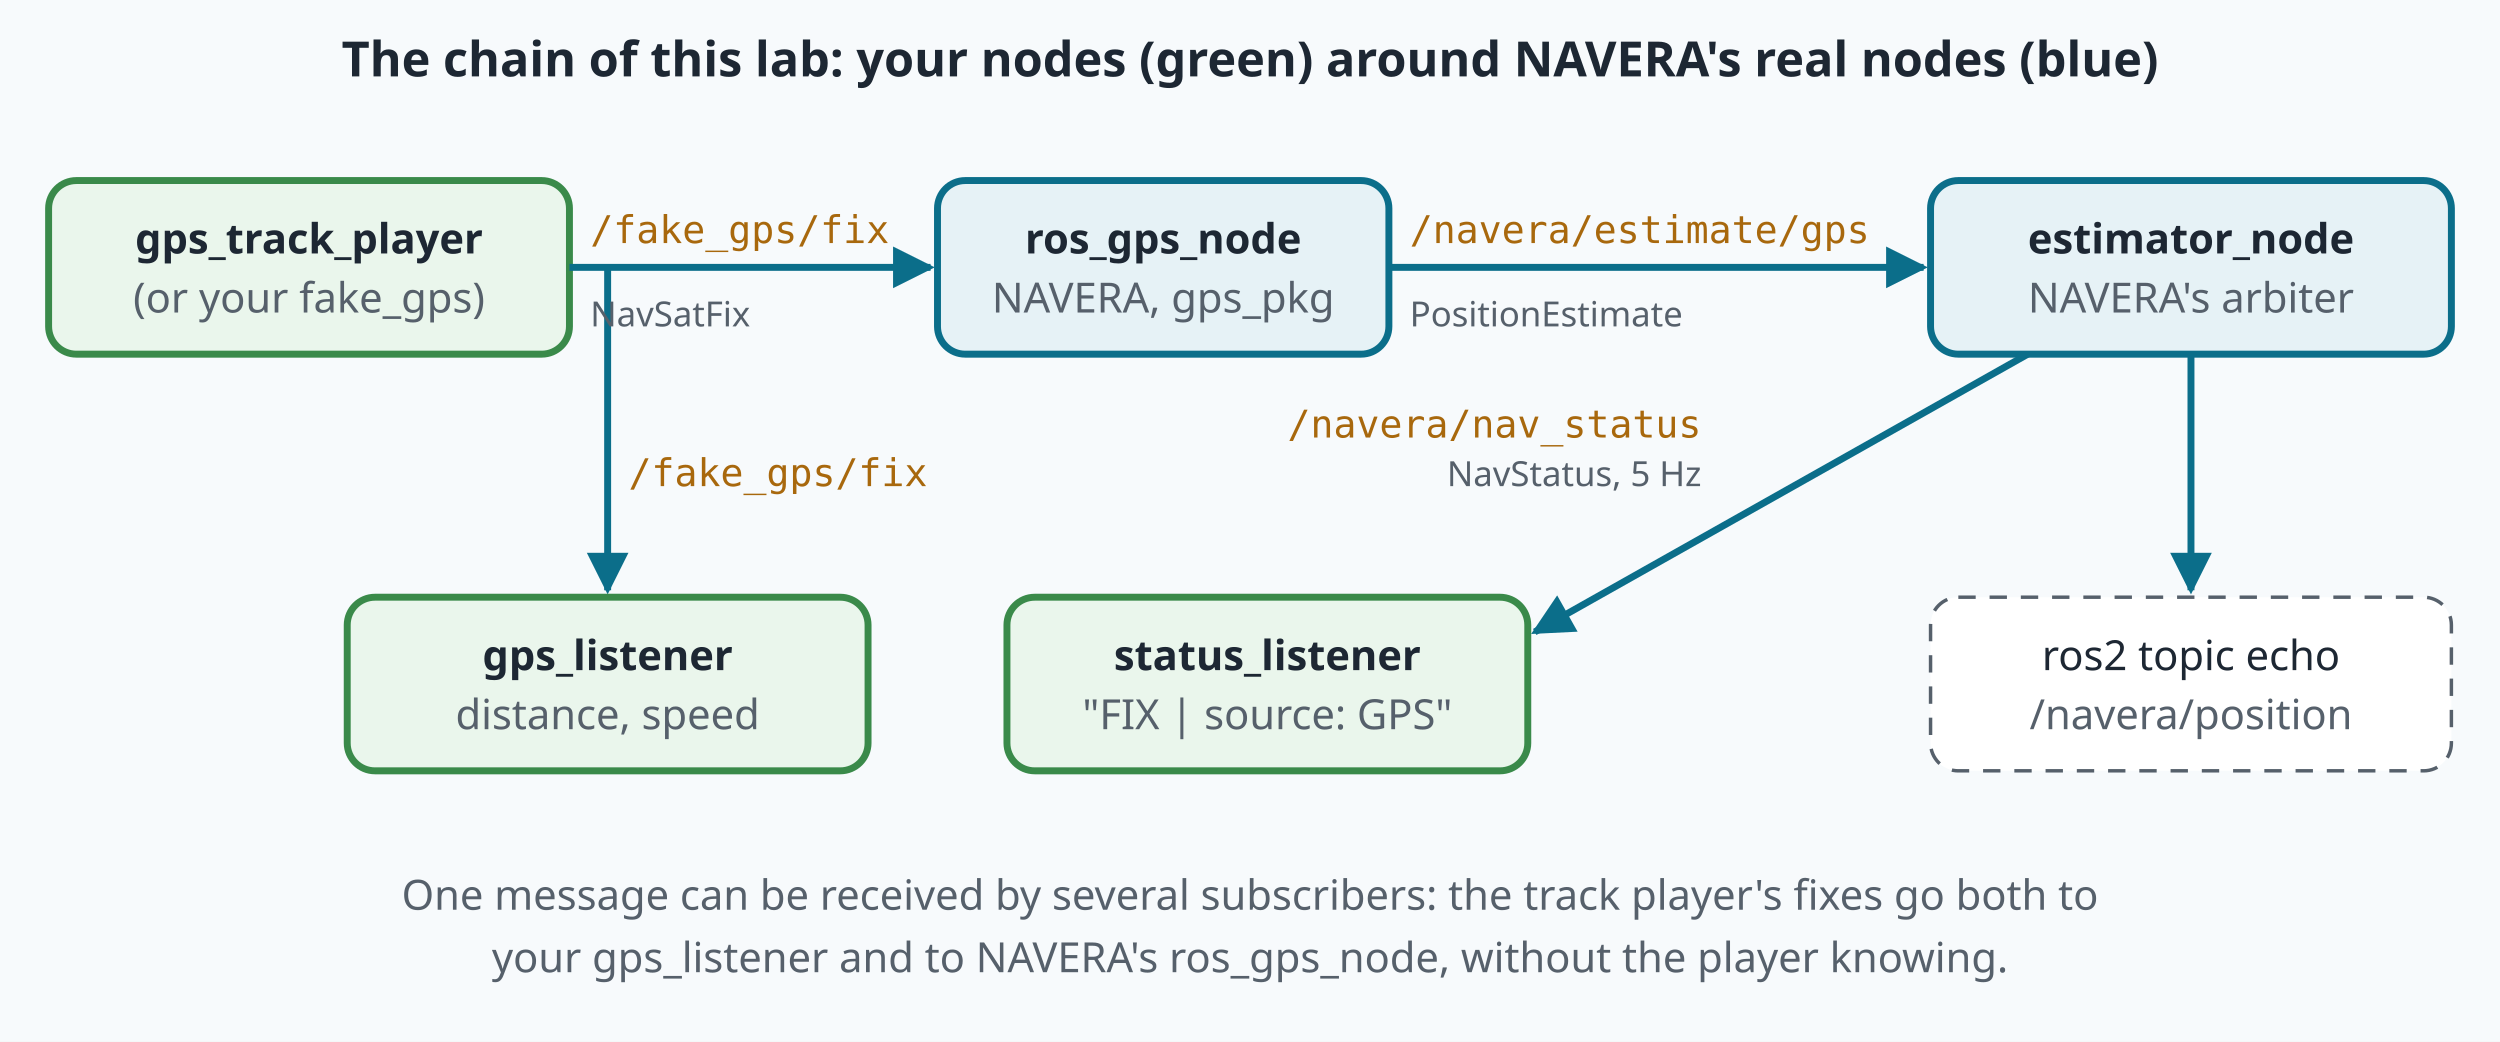
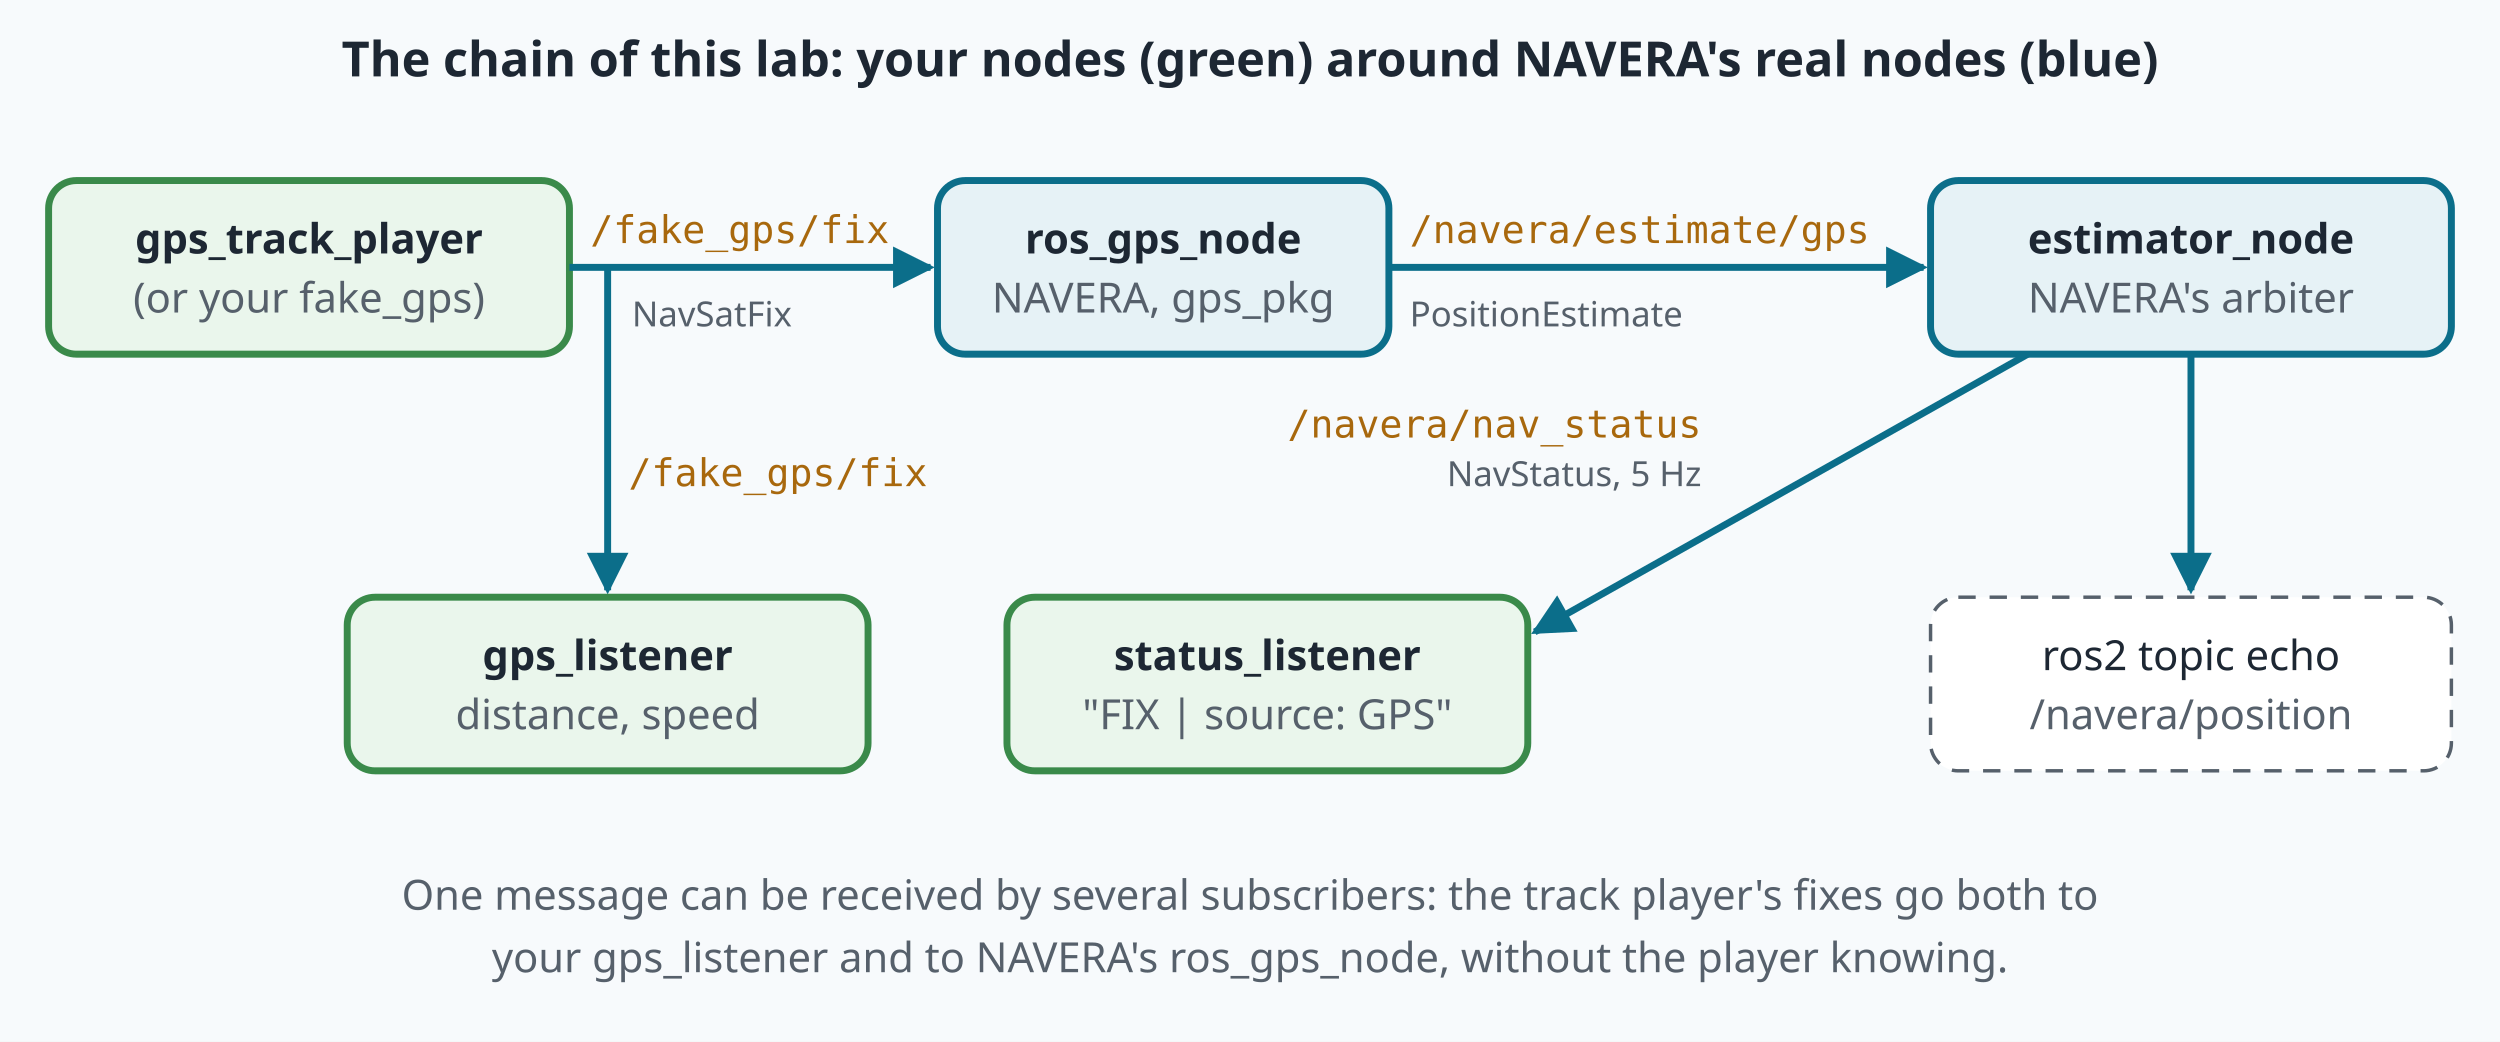
<svg xmlns="http://www.w3.org/2000/svg" viewBox="0 0 720 300" font-family="sans-serif" font-size="12">
  <rect width="720" height="300" fill="#f7fafc" />
  <defs>
    <marker id="d" viewBox="0 0 10 10" refX="9" refY="5" markerWidth="6" markerHeight="6" orient="auto">
      <path d="M0 0 L10 5 L0 10 z" fill="#0b6e8a" />
    </marker>
  </defs>
  <text x="360" y="22" text-anchor="middle" font-size="14" font-weight="bold" fill="#1d2733">The chain of this lab: your nodes (green) around NAVERA's real nodes (blue)</text>
  <rect x="14" y="52" width="150" height="50" rx="8" fill="#eaf6ec" stroke="#3a8a4a" stroke-width="2" />
  <text x="89" y="73" text-anchor="middle" font-weight="bold" fill="#1d2733">gps_track_player</text>
  <text x="89" y="90" text-anchor="middle" fill="#56606b">(or your fake_gps)</text>
  <rect x="270" y="52" width="130" height="50" rx="8" fill="#e6f2f6" stroke="#0b6e8a" stroke-width="2" />
  <text x="335" y="73" text-anchor="middle" font-weight="bold" fill="#1d2733">ros_gps_node</text>
  <text x="335" y="90" text-anchor="middle" fill="#56606b">NAVERA, gps_pkg</text>
  <rect x="556" y="52" width="150" height="50" rx="8" fill="#e6f2f6" stroke="#0b6e8a" stroke-width="2" />
  <text x="631" y="73" text-anchor="middle" font-weight="bold" fill="#1d2733">estimator_node</text>
  <text x="631" y="90" text-anchor="middle" fill="#56606b">NAVERA's arbiter</text>
  <g stroke="#0b6e8a" stroke-width="2" fill="none" marker-end="url(#d)">
    <path d="M164 77 L268 77" />
    <path d="M400 77 L554 77" />
    <path d="M631 102 L631 170" />
    <path d="M584 102 L442 182" />
    <path d="M175 77 L175 170" />
  </g>
  <g fill="#a8680d" font-family="monospace" font-size="11">
    <text x="170" y="70">/fake_gps/fix</text>
    <text x="406" y="70">/navera/estimate/gps</text>
    <text x="490" y="126" text-anchor="end">/navera/nav_status</text>
    <text x="181" y="140">/fake_gps/fix</text>
  </g>
  <g fill="#56606b" font-size="10">
-     <text x="170" y="94">NavSatFix</text>
+     <text x="182" y="94">NavSatFix</text>
    <text x="406" y="94">PositionEstimate</text>
    <text x="490" y="140" text-anchor="end">NavStatus, 5 Hz</text>
  </g>
  <rect x="100" y="172" width="150" height="50" rx="8" fill="#eaf6ec" stroke="#3a8a4a" stroke-width="2" />
  <text x="175" y="193" text-anchor="middle" font-weight="bold" fill="#1d2733">gps_listener</text>
  <text x="175" y="210" text-anchor="middle" fill="#56606b">distance, speed</text>
  <rect x="290" y="172" width="150" height="50" rx="8" fill="#eaf6ec" stroke="#3a8a4a" stroke-width="2" />
  <text x="365" y="193" text-anchor="middle" font-weight="bold" fill="#1d2733">status_listener</text>
  <text x="365" y="210" text-anchor="middle" fill="#56606b">"FIX | source: GPS"</text>
  <rect x="556" y="172" width="150" height="50" rx="8" fill="#ffffff" stroke="#56606b" stroke-dasharray="5 4" />
  <text x="631" y="193" text-anchor="middle" fill="#1d2733">ros2 topic echo</text>
  <text x="631" y="210" text-anchor="middle" fill="#56606b">/navera/position</text>
  <text x="360" y="262" text-anchor="middle" fill="#56606b">One message can be received by several subscribers: the track player's fixes go both to</text>
  <text x="360" y="280" text-anchor="middle" fill="#56606b">your gps_listener and to NAVERA's ros_gps_node, without the player knowing.</text>
</svg>
